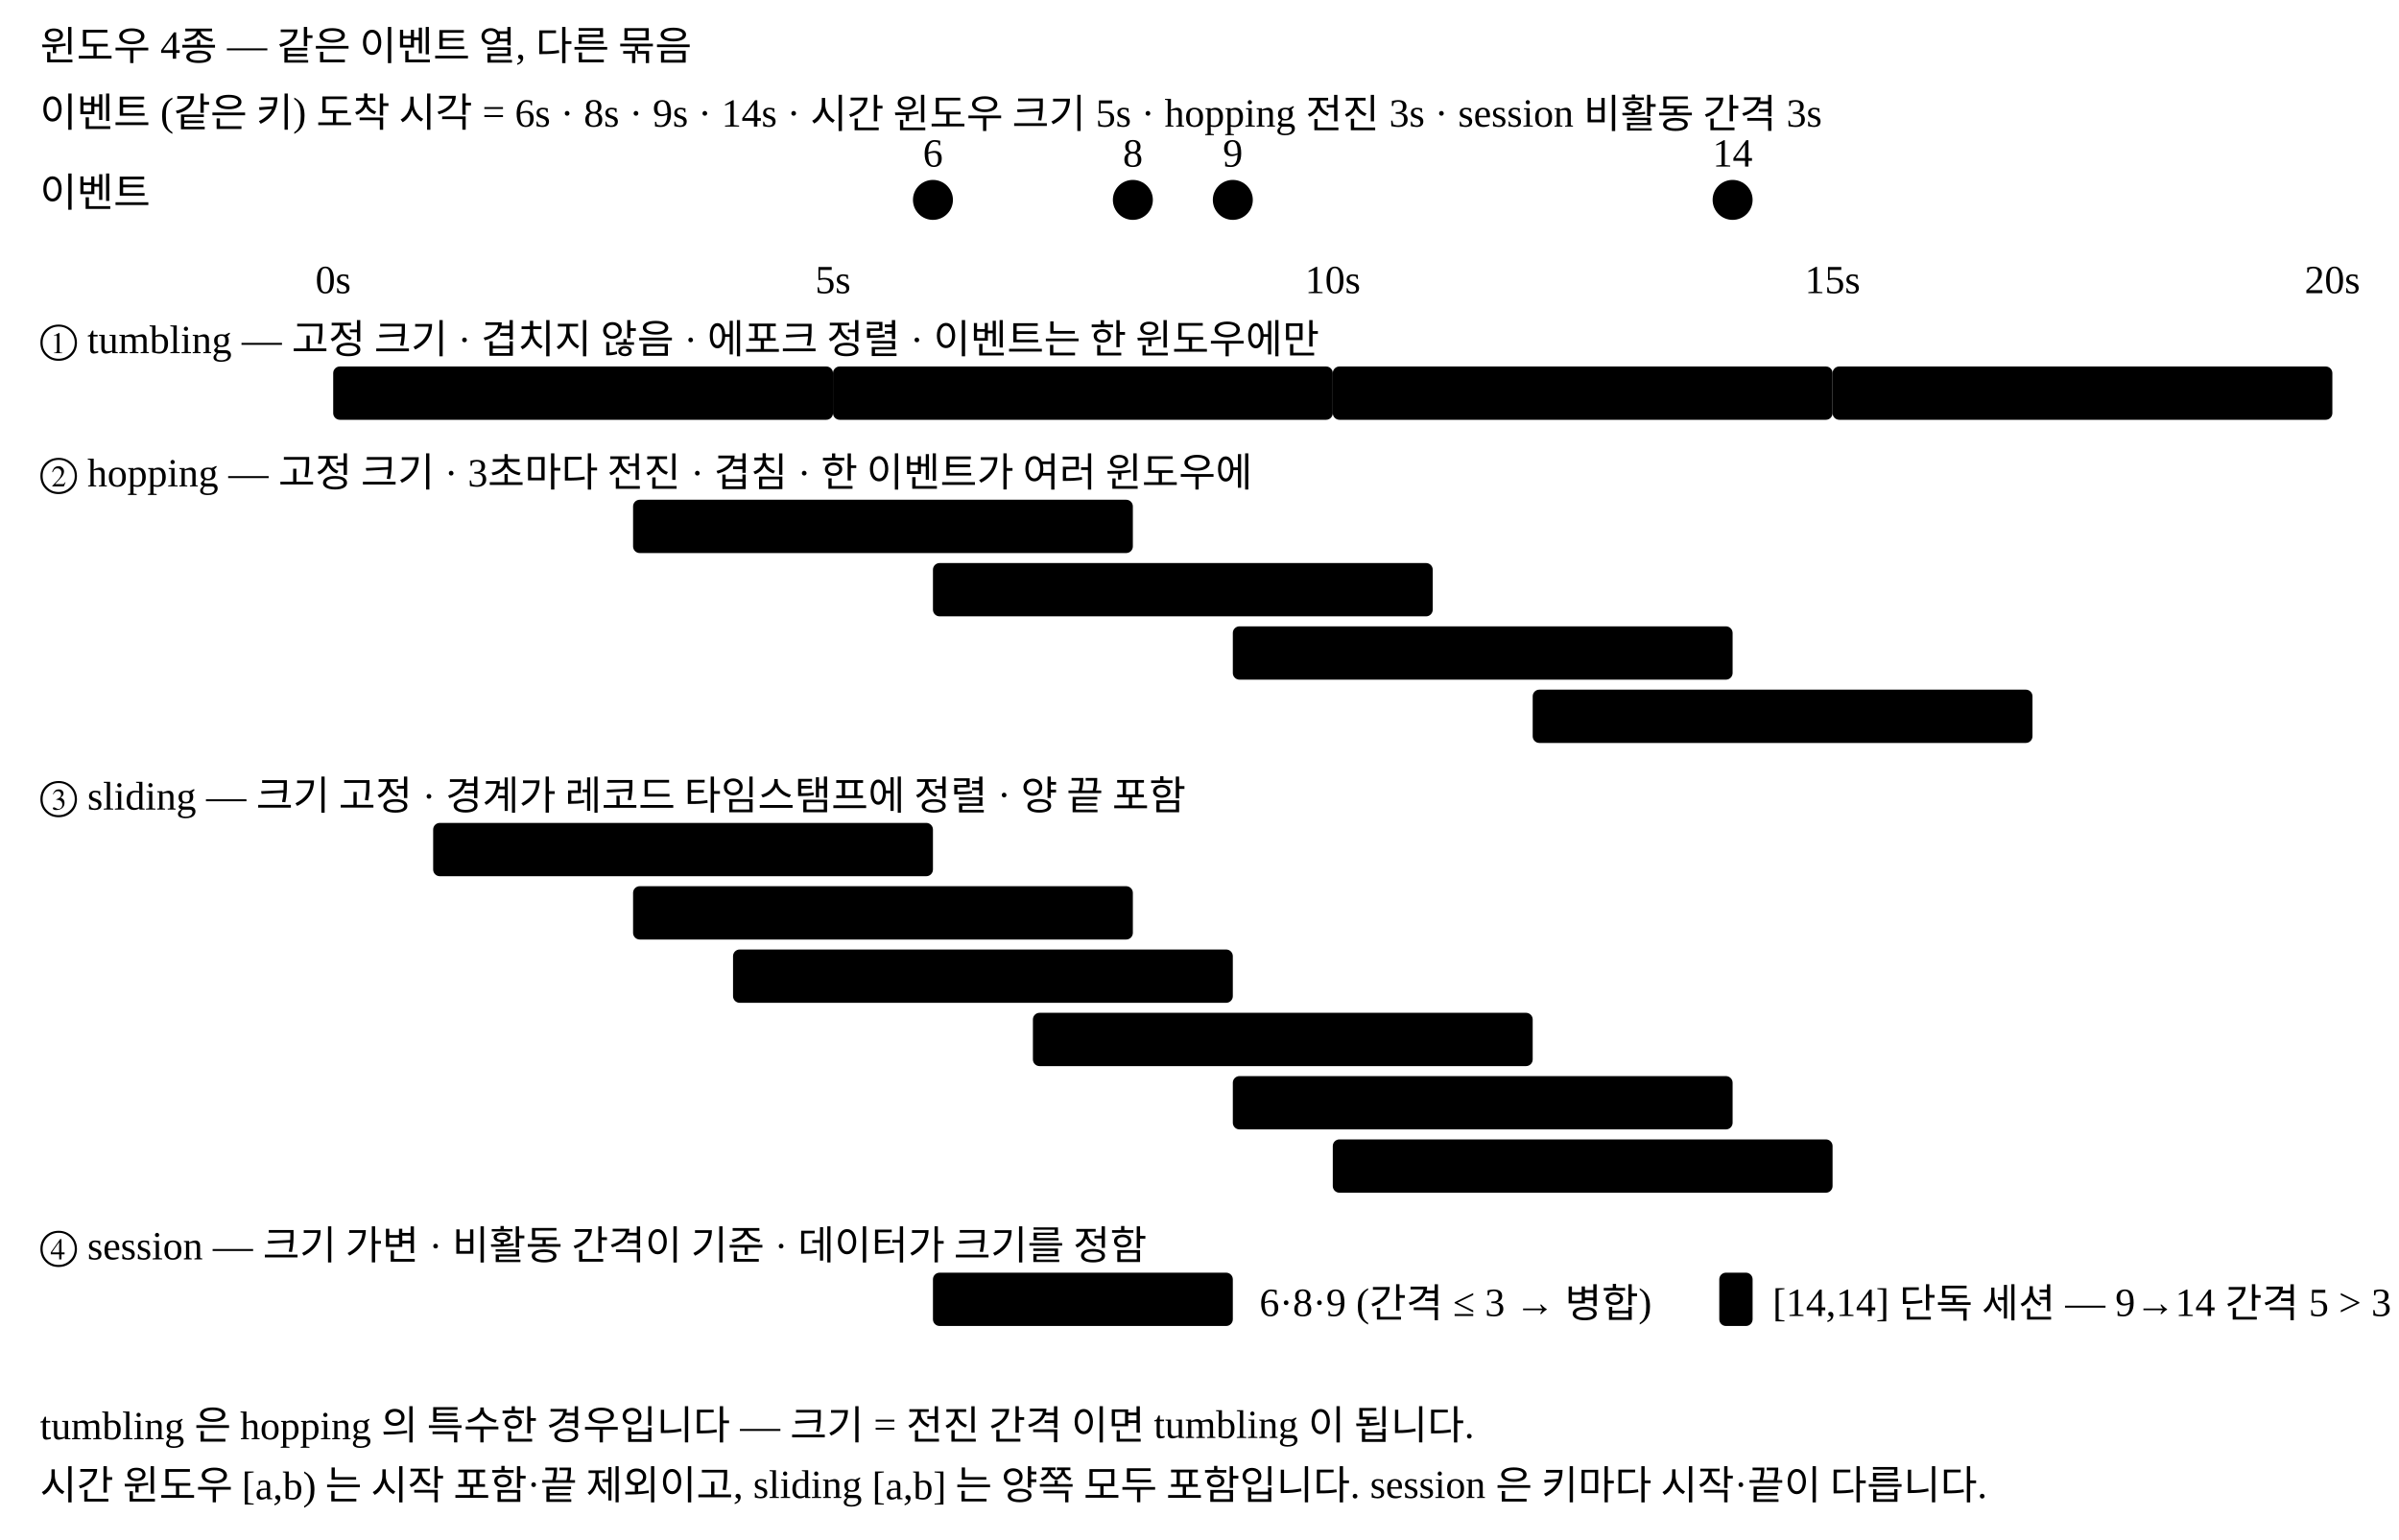
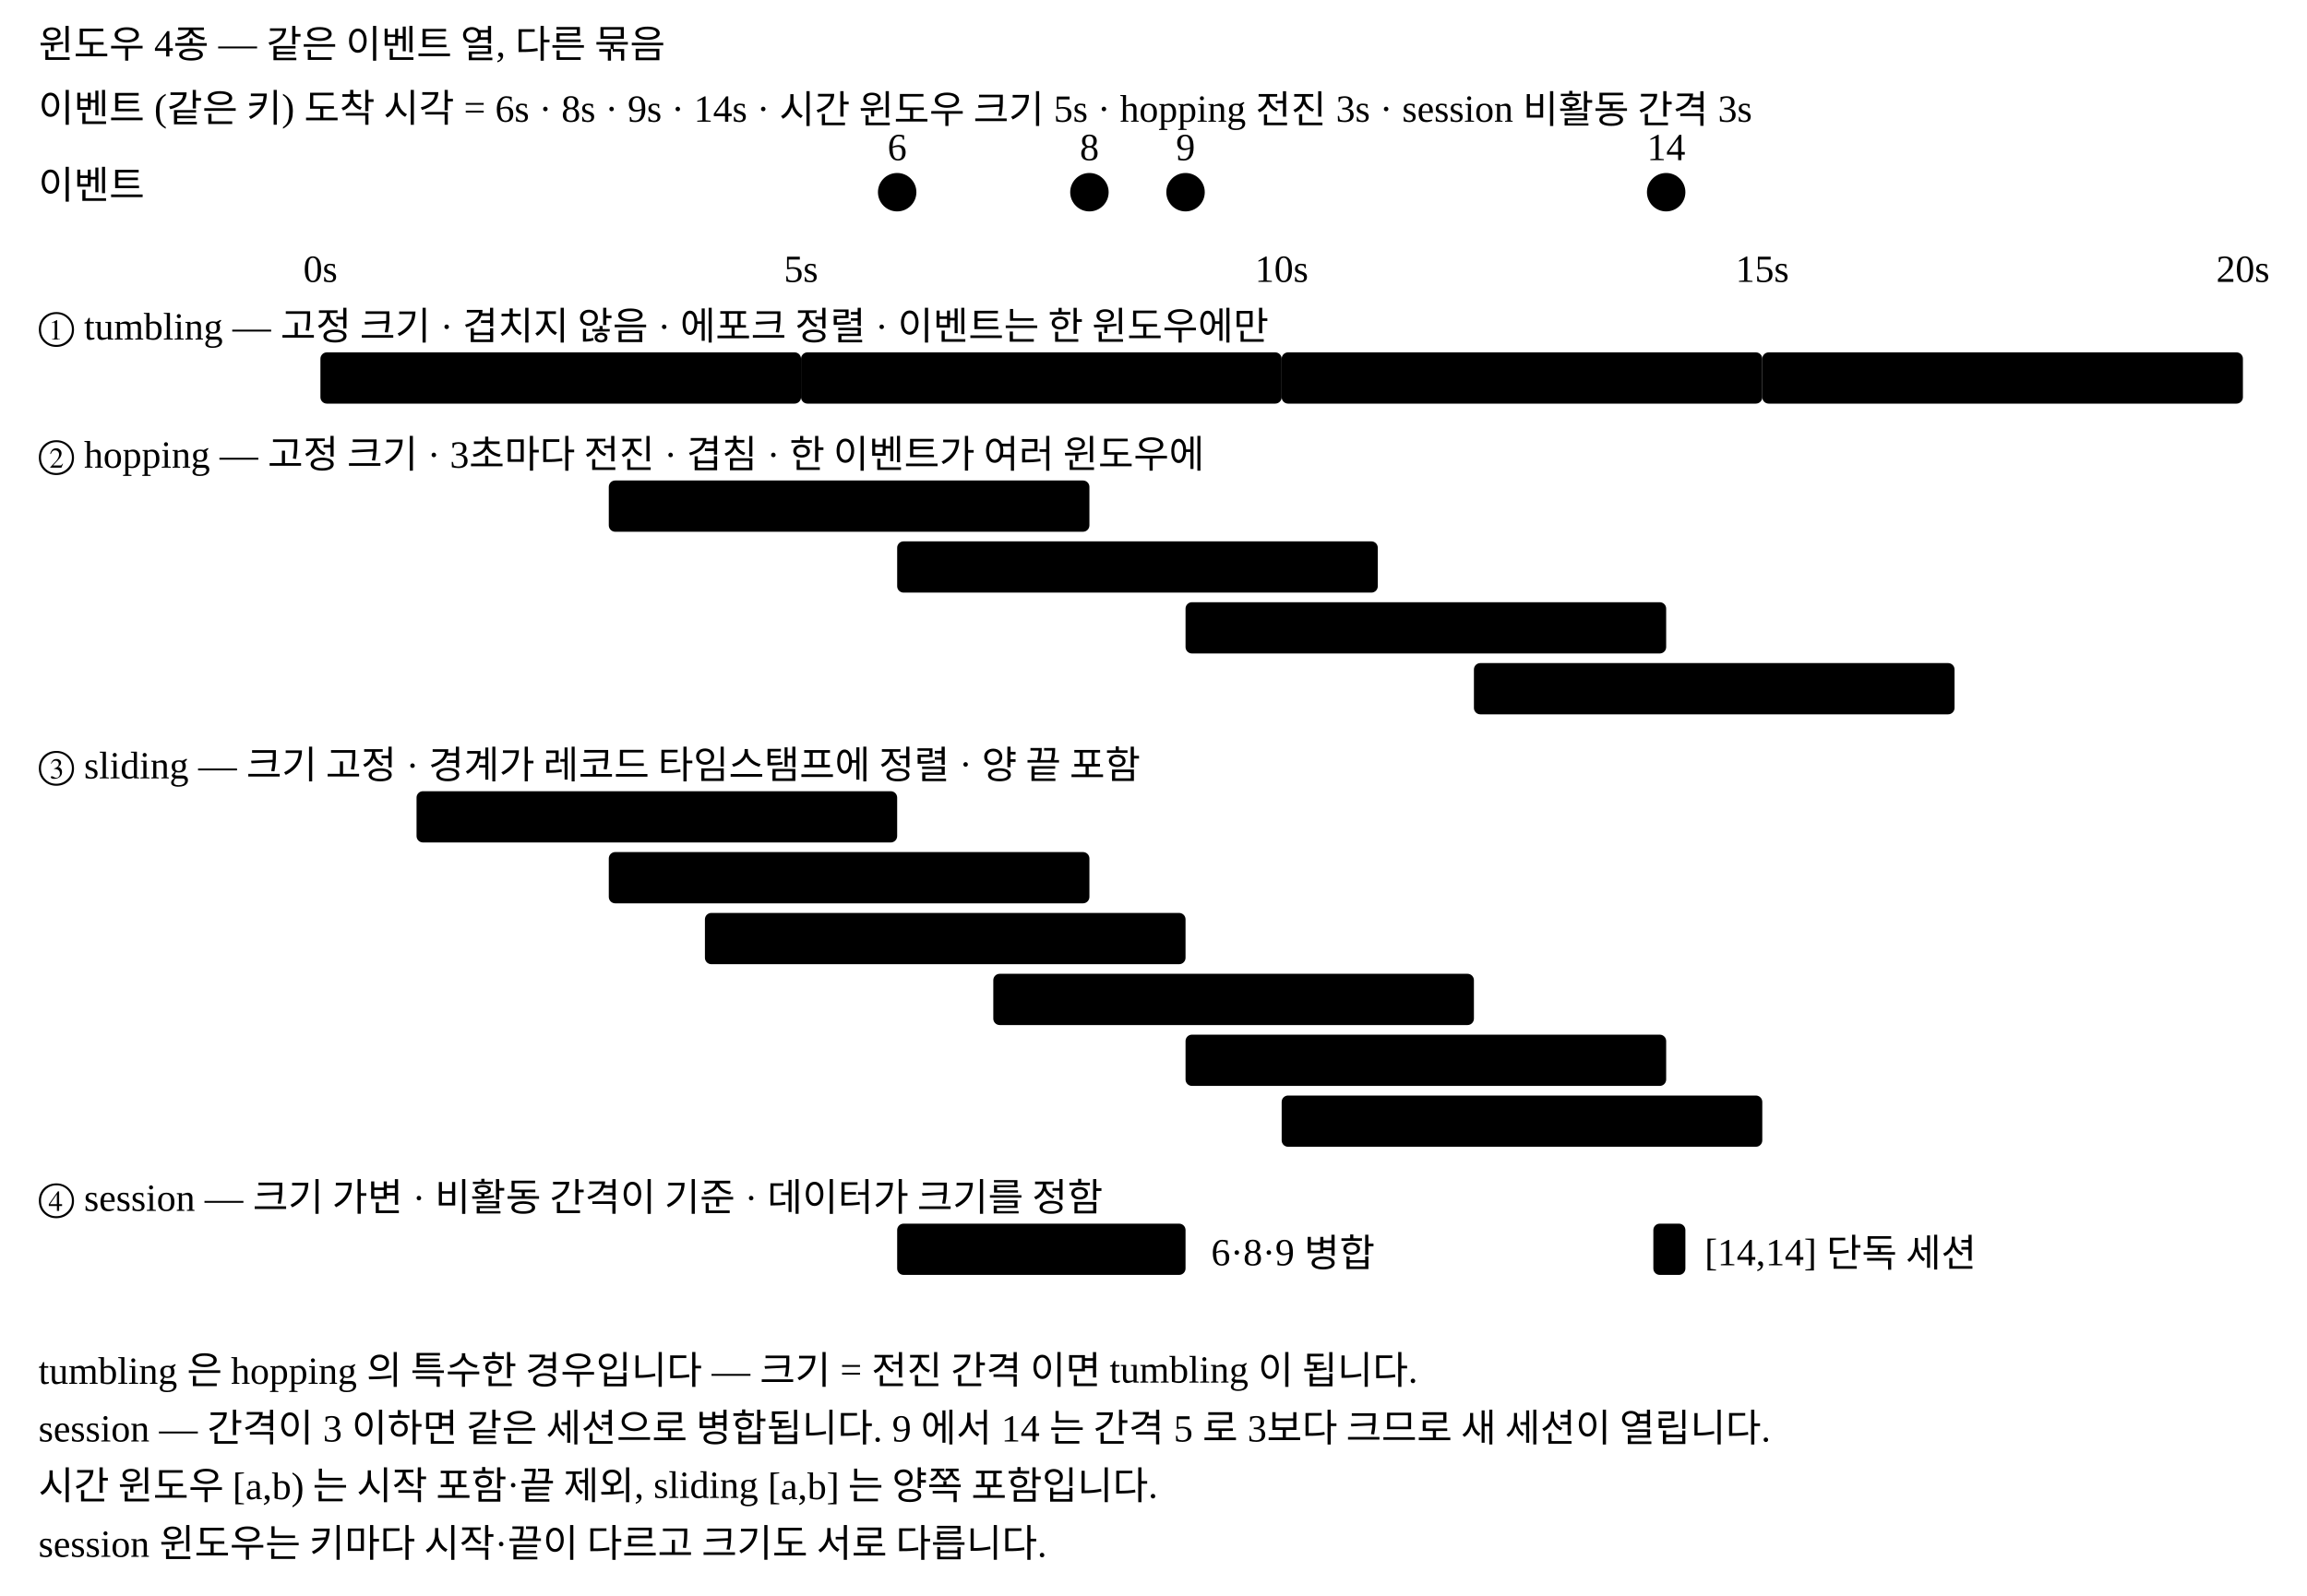
- <svg viewBox="0 0 720 462" role="img" class="kg-diagram" aria-labelledby="d092-title d092-desc" preserveAspectRatio="xMidYMid meet">
+ <svg viewBox="0 0 720 498" role="img" class="kg-diagram" aria-labelledby="d092-title d092-desc" preserveAspectRatio="xMidYMid meet">
  <text x="12" y="18" class="dg-fs-md dg-bold">윈도우 4종 — 같은 이벤트 열, 다른 묶음</text>
  <text x="12" y="38" class="dg-fs-sm">이벤트 (같은 키) 도착 시각 = <tspan class="dg-mono dg-bold">6s · 8s · 9s · 14s</tspan> · 시간 윈도우 크기 5s · hopping 전진 3s · session 비활동 간격 3s</text>
  <line class="dg-edge dg-edge--muted dg-edge--dotted" x1="280" y1="54" x2="280" y2="400" />
  <line class="dg-edge dg-edge--muted dg-edge--dotted" x1="340" y1="54" x2="340" y2="400" />
  <line class="dg-edge dg-edge--muted dg-edge--dotted" x1="370" y1="54" x2="370" y2="400" />
  <line class="dg-edge dg-edge--muted dg-edge--dotted" x1="520" y1="54" x2="520" y2="400" />
  <text class="dg-fs-sm dg-bold" x="12" y="62">이벤트</text>
  <circle class="dg-node dg-node--accent" cx="280" cy="60" r="6" />
  <circle class="dg-node dg-node--accent" cx="340" cy="60" r="6" />
  <circle class="dg-node dg-node--accent" cx="370" cy="60" r="6" />
  <circle class="dg-node dg-node--accent" cx="520" cy="60" r="6" />
  <text class="dg-fs-sm dg-bold dg-num" x="280" y="50" text-anchor="middle">6</text>
  <text class="dg-fs-sm dg-bold dg-num" x="340" y="50" text-anchor="middle">8</text>
  <text class="dg-fs-sm dg-bold dg-num" x="370" y="50" text-anchor="middle">9</text>
  <text class="dg-fs-sm dg-bold dg-num" x="520" y="50" text-anchor="middle">14</text>
  <line class="dg-grid" x1="100" y1="72" x2="700" y2="72" />
  <line class="dg-grid" x1="100" y1="68" x2="100" y2="76" />
  <line class="dg-grid" x1="250" y1="68" x2="250" y2="76" />
  <line class="dg-grid" x1="400" y1="68" x2="400" y2="76" />
  <line class="dg-grid" x1="550" y1="68" x2="550" y2="76" />
  <line class="dg-grid" x1="700" y1="68" x2="700" y2="76" />
  <text class="dg-fs-sm dg-muted dg-num" x="100" y="88" text-anchor="middle">0s</text>
  <text class="dg-fs-sm dg-muted dg-num" x="250" y="88" text-anchor="middle">5s</text>
  <text class="dg-fs-sm dg-muted dg-num" x="400" y="88" text-anchor="middle">10s</text>
  <text class="dg-fs-sm dg-muted dg-num" x="550" y="88" text-anchor="middle">15s</text>
  <text class="dg-fs-sm dg-muted dg-num" x="700" y="88" text-anchor="middle">20s</text>
  <text class="dg-fs-sm dg-bold" x="12" y="106">① tumbling — 고정 크기 · 겹치지 않음 · 에포크 정렬 · 이벤트는 한 윈도우에만</text>
  <rect class="dg-node--empty" x="100" y="110" width="150" height="16" rx="2" />
  <text class="dg-fs-sm dg-muted" x="175" y="123" text-anchor="middle">[0,5) 없음</text>
  <rect class="dg-node dg-node--ok" x="250" y="110" width="150" height="16" rx="2" />
  <text class="dg-fs-sm dg-bold" x="325" y="123" text-anchor="middle">[5,10) → 6·8·9</text>
  <rect class="dg-node dg-node--ok" x="400" y="110" width="150" height="16" rx="2" />
  <text class="dg-fs-sm dg-bold" x="475" y="123" text-anchor="middle">[10,15) → 14</text>
  <rect class="dg-node--empty" x="550" y="110" width="150" height="16" rx="2" />
  <text class="dg-fs-sm dg-muted" x="625" y="123" text-anchor="middle">[15,20) 없음</text>
  <text class="dg-fs-sm dg-bold" x="12" y="146">② hopping — 고정 크기 · 3초마다 전진 · 겹침 · 한 이벤트가 여러 윈도우에</text>
  <rect class="dg-node dg-node--warn" x="190" y="150" width="150" height="16" rx="2" />
  <text class="dg-fs-sm" x="265" y="163" text-anchor="middle">[3,8) → 6</text>
  <rect class="dg-node dg-node--warn" x="280" y="169" width="150" height="16" rx="2" />
  <text class="dg-fs-sm" x="355" y="182" text-anchor="middle">[6,11) → 6·8·9</text>
  <rect class="dg-node dg-node--warn" x="370" y="188" width="150" height="16" rx="2" />
  <text class="dg-fs-sm" x="445" y="201" text-anchor="middle">[9,14) → 9</text>
  <rect class="dg-node dg-node--warn" x="460" y="207" width="150" height="16" rx="2" />
  <text class="dg-fs-sm" x="535" y="220" text-anchor="middle">[12,17) → 14</text>
  <text class="dg-fs-sm dg-bold" x="12" y="243">③ sliding — 크기 고정 · 경계가 <tspan class="dg-bold">레코드 타임스탬프</tspan>에 정렬 · 양 끝 포함</text>
  <rect class="dg-node dg-node--accent" x="130" y="247" width="150" height="16" rx="2" />
  <text class="dg-fs-sm" x="205" y="260" text-anchor="middle">[1,6] → 6</text>
  <rect class="dg-node dg-node--accent" x="190" y="266" width="150" height="16" rx="2" />
  <text class="dg-fs-sm" x="265" y="279" text-anchor="middle">[3,8] → 6·8</text>
  <rect class="dg-node dg-node--accent" x="220" y="285" width="150" height="16" rx="2" />
  <text class="dg-fs-sm" x="295" y="298" text-anchor="middle">[4,9] → 6·8·9</text>
  <rect class="dg-node dg-node--accent" x="310" y="304" width="150" height="16" rx="2" />
  <text class="dg-fs-sm" x="385" y="317" text-anchor="middle">[7,12] → 8·9</text>
  <rect class="dg-node dg-node--accent" x="370" y="323" width="150" height="16" rx="2" />
  <text class="dg-fs-sm" x="445" y="336" text-anchor="middle">[9,14] → 9·14</text>
  <rect class="dg-node dg-node--accent" x="400" y="342" width="150" height="16" rx="2" />
  <text class="dg-fs-sm" x="475" y="355" text-anchor="middle">[10,15] → 14</text>
  <text class="dg-fs-sm dg-bold" x="12" y="378">④ session — 크기 가변 · 비활동 간격이 기준 · 데이터가 크기를 정함</text>
  <rect class="dg-node dg-node--danger" x="280" y="382" width="90" height="16" rx="2" />
  <text class="dg-fs-sm dg-bold" x="325" y="395" text-anchor="middle">[6,9]</text>
-   <text class="dg-fs-sm" x="378" y="395">6·8·9 (간격 ≤ 3 → 병합)</text>
+   <text class="dg-fs-sm" x="378" y="395">6·8·9 병합</text>
  <rect class="dg-node dg-node--danger" x="516" y="382" width="10" height="16" rx="2" />
-   <text class="dg-fs-sm" x="532" y="395">[14,14] 단독 세션 — 9→14 간격 5 &gt; 3</text>
+   <text class="dg-fs-sm" x="532" y="395">[14,14] 단독 세션</text>
  <line class="dg-grid" x1="12" y1="414" x2="708" y2="414" />
  <text class="dg-fs-sm" x="12" y="432">tumbling 은 hopping 의 특수한 경우입니다 — <tspan class="dg-bold">크기 = 전진 간격</tspan> 이면 tumbling 이 됩니다.</text>
-   <text class="dg-fs-sm dg-muted" x="12" y="450">시간 윈도우 <tspan class="dg-mono">[a,b)</tspan> 는 시작 포함·끝 제외이고, sliding <tspan class="dg-mono">[a,b]</tspan> 는 양쪽 모두 포함입니다. session 은 키마다 시작·끝이 다릅니다.</text>
+   <text class="dg-fs-sm" x="12" y="450">session — 간격이 3 이하면 같은 세션으로 병합됩니다. 9 에서 14 는 간격 5 로 3보다 크므로 새 세션이 열립니다.</text>
+   <text class="dg-fs-sm dg-muted" x="12" y="468">시간 윈도우 <tspan class="dg-mono">[a,b)</tspan> 는 시작 포함·끝 제외, sliding <tspan class="dg-mono">[a,b]</tspan> 는 양쪽 포함입니다.</text>
+   <text class="dg-fs-sm dg-muted" x="12" y="486">session 윈도우는 키마다 시작·끝이 다르고 크기도 서로 다릅니다.</text>
</svg>
